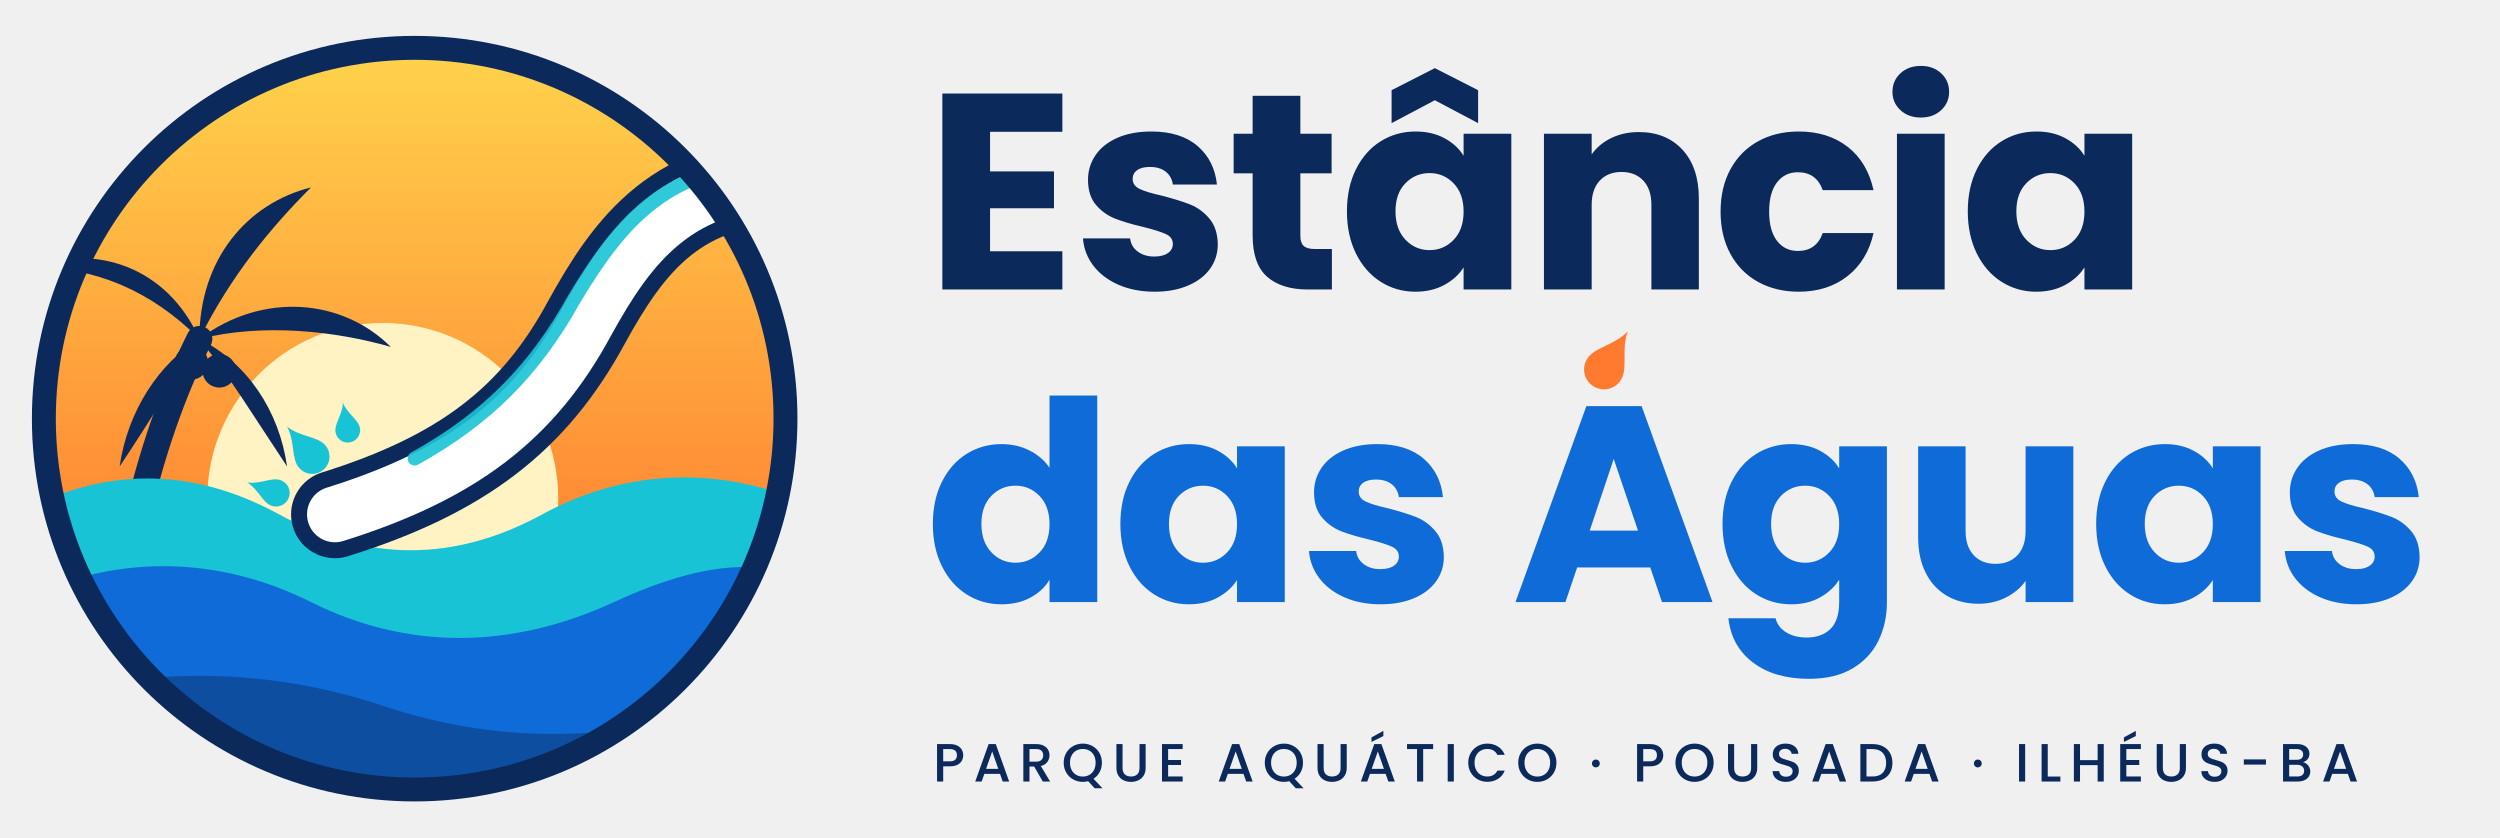
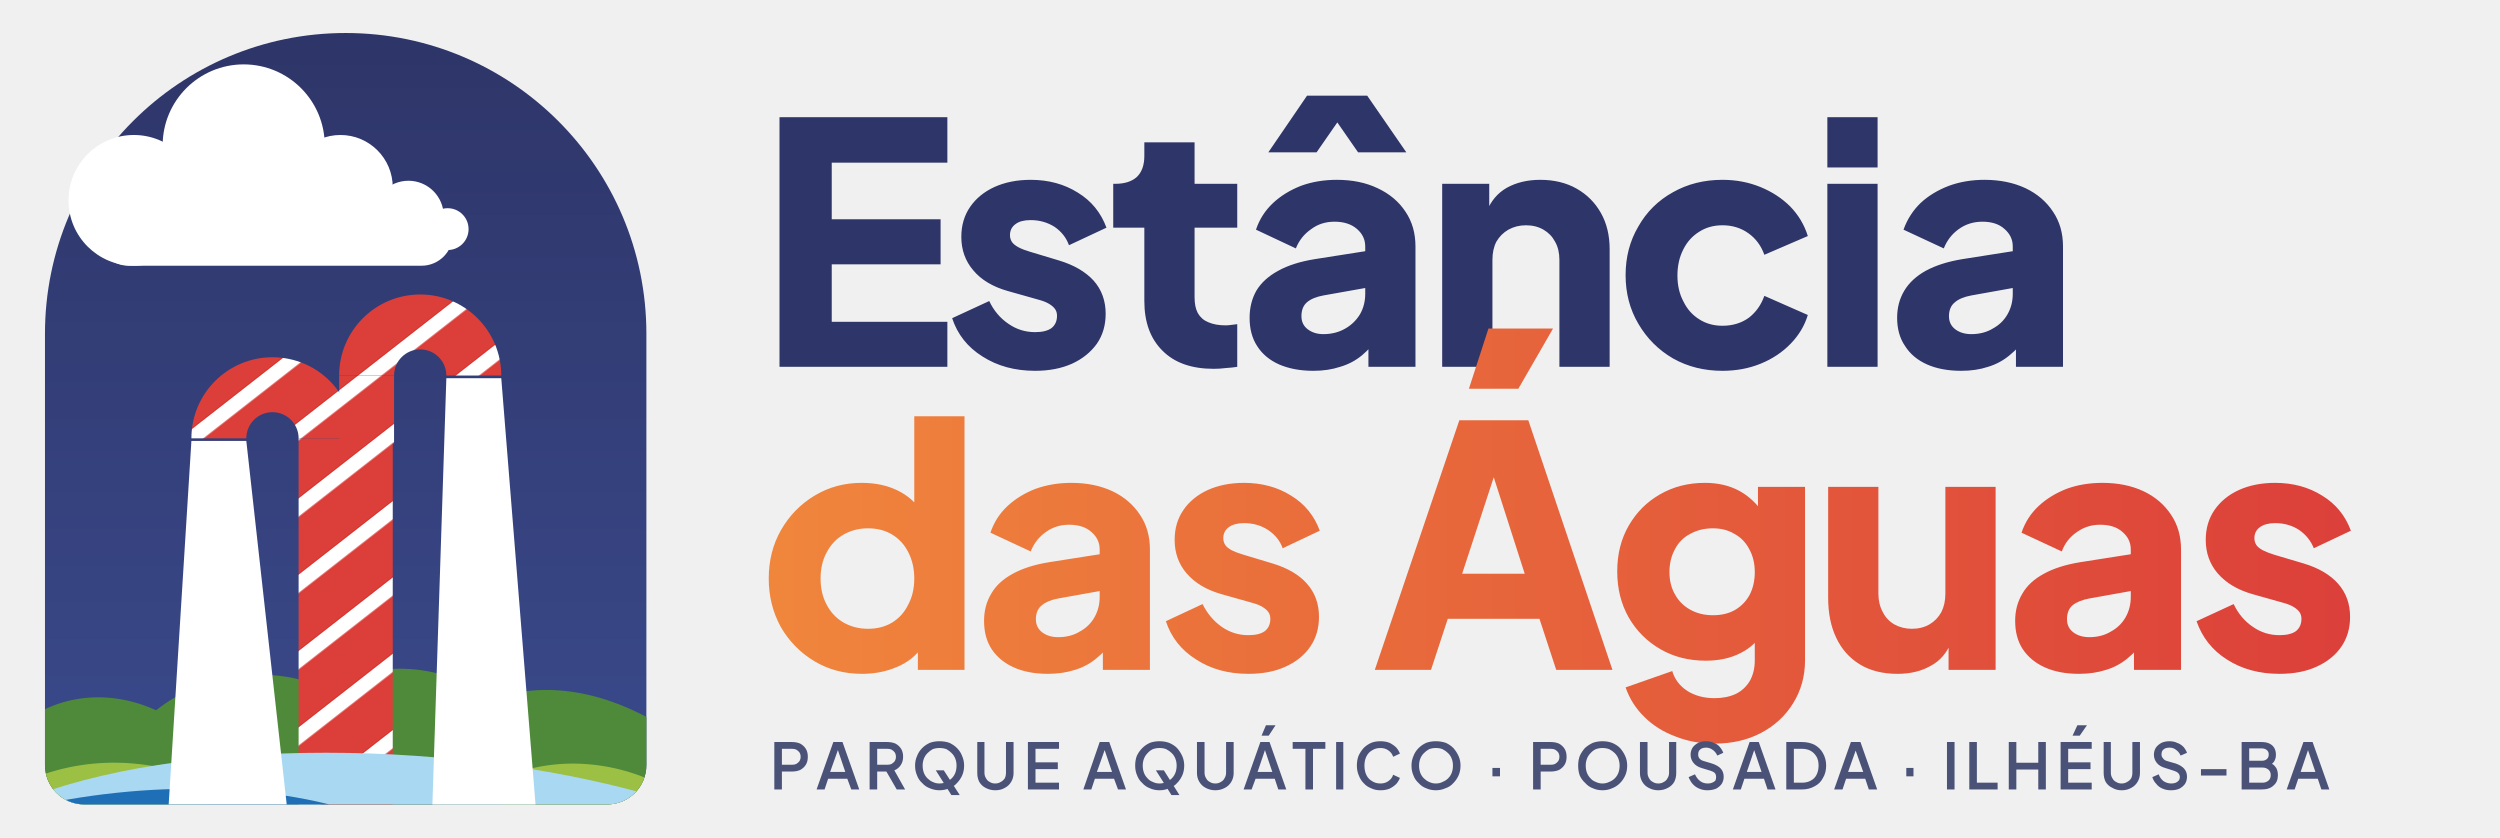
<svg xmlns="http://www.w3.org/2000/svg" viewBox="0 0 627 210" width="627" height="210">
+   <g transform="translate(8 5) scale(0.3279)">
+     <defs>
+       <clipPath id="parco">
+         <path d="M10 240A230 230 0 0 1 470 240V570A30 30 0 0 1 440 600H40A30 30 0 0 1 10 570Z" />
+       </clipPath>
+       <pattern id="plistra" width="46" height="46" patternUnits="userSpaceOnUse" patternTransform="rotate(-38)">
+         <rect width="46" height="46" fill="#DC3F3A" />
+         <rect width="46" height="11" fill="#fff" />
+       </pattern>
+       <linearGradient id="pceu" x1="0" y1="0" x2="0" y2="1">
+         <stop offset="0" stop-color="#2E3568" />
+         <stop offset="1" stop-color="#3A4A8C" />
+       </linearGradient>
+     </defs>
+     <path d="M10 240A230 230 0 0 1 470 240V570A30 30 0 0 1 440 600H40A30 30 0 0 1 10 570Z" fill="url(#pceu)" />
+     <g clip-path="url(#parco)">
+       <path d="M-10 610V540C20 515 60 512 95 528C130 500 185 492 225 512C262 488 318 492 350 520C392 505 440 512 490 545V610Z" fill="#4E8A3A" />
+       <path d="M204 320h72v290h-72z" fill="url(#plistra)" />
+       <path d="M122 320a62 62 0 0 1 124 0h-42a20 20 0 0 0-40 0z" fill="url(#plistra)" />
+       <path d="M235 272a62 62 0 0 1 124 0h-42a20 20 0 0 0-40 0z" fill="url(#plistra)" />
+       <path d="M235 272h42v52h-42z" fill="url(#plistra)" />
+       <path d="M-10 610V585C40 560 95 566 130 582V610ZM360 610V580C400 562 450 566 490 590V610Z" fill="#9CC044" />
+       <path d="M-10 610V598C110 548 330 548 490 598V610Z" fill="#A9D8F2" />
+       <path d="M-10 610V604C90 580 190 584 260 610Z" fill="#1E6FB5" />
+       <path d="M122 322h42L196 610H104Z" fill="#fff" />
+       <path d="M317 274h42L386 610H306Z" fill="#fff" />
+     </g>
+     <g fill="#fff">
+       <circle cx="78" cy="138" r="50" />
+       <circle cx="162" cy="96" r="62" />
+       <circle cx="236" cy="128" r="40" />
+       <circle cx="288" cy="150" r="27" />
+       <circle cx="318" cy="160" r="16" />
+       <rect x="50" y="140" width="272" height="48" rx="24" />
+     </g>
+   </g>
  <defs>
-     <clipPath id="Ac">
-       <circle cx="100" cy="100" r="92" />
-     </clipPath>
-     <linearGradient id="Asky" x1="0" y1="0" x2="0" y2="1">
-       <stop offset="0" stop-color="#FFD84D" />
-       <stop offset=".75" stop-color="#FF7A2F" />
+     <linearGradient id="ptx" x1="0" y1="0" x2="1" y2="0">
+       <stop offset="0" stop-color="#F0863C" />
+       <stop offset="1" stop-color="#DC3F3A" />
    </linearGradient>
  </defs>
-   <g transform="translate(4 5)">
-     <g clip-path="url(#Ac)">
-       <rect width="200" height="200" fill="url(#Asky)" />
-       <circle cx="92" cy="120" r="44" fill="#FFF3C4" />
-       <path d="M22 176 C26 140 32 108 46 80" fill="none" stroke="#0B2A5B" stroke-width="6.5" stroke-linecap="round" />
-       <g fill="#0B2A5B">
-         <path d="M46 80 C38 62 20 56 4 62 C20 62 34 68 46 80Z" />
-         <path d="M46 80 C46 60 58 46 74 42 C64 52 54 64 46 80Z" />
-         <path d="M46 80 C62 68 82 70 94 82 C80 78 62 76 46 80Z" />
-         <path d="M46 80 C36 86 28 98 26 112 C34 100 40 90 46 80Z" />
-         <path d="M46 80 C58 86 66 98 68 112 C60 100 54 90 46 80Z" />
-         <circle cx="44" cy="86" r="4.2" />
-         <circle cx="51" cy="88" r="4.2" />
-       </g>
-       <path d="M0 124 C22 112 44 112 66 124 S110 136 132 124 S178 112 200 122 V200 H0Z" fill="#19C3D6" />
-       <path d="M0 146 C24 134 50 134 74 146 S124 158 150 146 S190 136 200 142 V200 H0Z" fill="#0E6BD8" />
-       <path d="M0 172 C30 162 62 162 92 172 S152 182 200 168 V200 H0Z" fill="#0B2A5B" opacity=".45" />
-       <path d="M196 40 C166 40 154 56 143 76 C130 100 112 114 80 124" fill="none" stroke="#0B2A5B" stroke-width="22" stroke-linecap="round" />
-       <path d="M196 40 C166 40 154 56 143 76 C130 100 112 114 80 124" fill="none" stroke="#FFFFFF" stroke-width="14" stroke-linecap="round" />
-       <path d="M192 36 C164 36 152 50 140 70 C130 88 118 100 100 110" fill="none" stroke="#19C3D6" stroke-width="3.5" stroke-linecap="round" opacity=".9" />
-     </g>
-     <path d="M0 0 C0.87 4.20 4.34 6.72 4.34 9.80 A4.34 4.34 0 0 1 -4.34 9.80 C-4.34 6.72 -0.87 4.20 0 0 Z" fill="#19C3D6" transform="translate(68.00 102.00) rotate(-40)" />
-     <path d="M0 0 C0.68 3.30 3.41 5.28 3.41 7.70 A3.41 3.41 0 0 1 -3.41 7.70 C-3.41 5.28 -0.68 3.30 0 0 Z" fill="#19C3D6" transform="translate(58.00 116.00) rotate(-70)" />
-     <path d="M0 0 C0.62 3.00 3.10 4.80 3.10 7.00 A3.10 3.10 0 0 1 -3.10 7.00 C-3.10 4.80 -0.62 3.00 0 0 Z" fill="#19C3D6" transform="translate(82.00 96.00) rotate(-10)" />
-     <circle cx="100" cy="100" r="93" fill="none" stroke="#0B2A5B" stroke-width="6" />
-   </g>
-   <path d="M248.31 33.05V42.99H264.34V52.23H248.31V63.01H266.44V72.6H236.34V23.46H266.44V33.05ZM271.61 59.79H283.44Q283.65 61.82 285.33 63.08Q287.01 64.34 289.46 64.34Q291.7 64.34 292.925 63.465Q294.15 62.59 294.15 61.19Q294.15 59.51 292.4 58.705Q290.65 57.9 286.73 56.92Q282.53 55.94 279.73 54.855Q276.93 53.77 274.9 51.425Q272.87 49.08 272.87 45.09Q272.87 41.73 274.725 38.965Q276.58 36.2 280.185 34.59Q283.79 32.98 288.76 32.98Q296.11 32.98 300.345 36.62Q304.58 40.26 305.21 46.28H294.15Q293.87 44.25 292.365 43.06Q290.86 41.87 288.41 41.87Q286.31 41.87 285.19 42.675Q284.07 43.48 284.07 44.88Q284.07 46.56 285.855 47.4Q287.64 48.24 291.42 49.08Q295.76 50.2 298.49 51.285Q301.22 52.37 303.285 54.785Q305.35 57.2 305.42 61.26Q305.42 64.69 303.495 67.385Q301.57 70.08 297.965 71.62Q294.36 73.16 289.6 73.16Q284.49 73.16 280.5 71.41Q276.51 69.66 274.2 66.615Q271.89 63.57 271.61 59.79ZM334.04 62.45V72.6H327.95Q321.44 72.6 317.8 69.415Q314.16 66.23 314.16 59.02V43.48H309.4V33.54H314.16V24.02H326.13V33.54H333.97V43.48H326.13V59.16Q326.13 60.91 326.97 61.68Q327.81 62.45 329.77 62.45ZM355.03 32.98Q359.16 32.98 362.275 34.66Q365.39 36.34 367.07 39.07V33.54H379.04V72.6H367.07V67.07Q365.32 69.8 362.205 71.48Q359.09 73.16 354.96 73.16Q350.2 73.16 346.28 70.675Q342.36 68.19 340.085 63.605Q337.81 59.02 337.81 53Q337.81 46.98 340.085 42.43Q342.36 37.88 346.28 35.43Q350.2 32.98 355.03 32.98ZM358.53 43.41Q354.96 43.41 352.475 45.965Q349.99 48.52 349.99 53Q349.99 57.48 352.475 60.105Q354.96 62.73 358.53 62.73Q362.1 62.73 364.585 60.14Q367.07 57.55 367.07 53.07Q367.07 48.59 364.585 46Q362.1 43.41 358.53 43.41ZM359.86 25.14 349.01 30.88V22.62L359.86 17.09L370.71 22.62V30.88ZM426.07 49.78V72.6H414.17V51.39Q414.17 47.47 412.14 45.3Q410.11 43.13 406.68 43.13Q403.25 43.13 401.22 45.3Q399.19 47.47 399.19 51.39V72.6H387.22V33.54H399.19V38.72Q401.01 36.13 404.09 34.625Q407.17 33.12 411.02 33.12Q417.88 33.12 421.975 37.565Q426.07 42.01 426.07 49.78ZM451.12 32.98Q458.47 32.98 463.405 36.83Q468.34 40.68 469.88 47.68H457.14Q455.53 43.2 450.91 43.2Q447.62 43.2 445.66 45.755Q443.7 48.31 443.7 53.07Q443.7 57.83 445.66 60.385Q447.62 62.94 450.91 62.94Q455.53 62.94 457.14 58.46H469.88Q468.34 65.32 463.37 69.24Q458.4 73.16 451.12 73.16Q445.38 73.16 440.935 70.71Q436.49 68.26 434.005 63.71Q431.52 59.16 431.52 53.07Q431.52 46.98 434.005 42.43Q436.49 37.88 440.935 35.43Q445.38 32.98 451.12 32.98ZM474.63 23.04Q474.63 20.24 476.625 18.385Q478.62 16.53 481.77 16.53Q484.85 16.53 486.845 18.385Q488.84 20.24 488.84 23.04Q488.84 25.77 486.845 27.625Q484.85 29.48 481.77 29.48Q478.62 29.48 476.625 27.625Q474.63 25.77 474.63 23.04ZM487.72 33.54V72.6H475.75V33.54ZM510.74 32.98Q514.87 32.98 517.985 34.66Q521.1 36.34 522.78 39.07V33.54H534.75V72.6H522.78V67.07Q521.03 69.8 517.915 71.48Q514.8 73.16 510.67 73.16Q505.91 73.16 501.99 70.675Q498.07 68.19 495.795 63.605Q493.52 59.02 493.52 53Q493.52 46.98 495.795 42.43Q498.07 37.88 501.99 35.43Q505.91 32.98 510.74 32.98ZM514.24 43.41Q510.67 43.41 508.185 45.965Q505.7 48.52 505.7 53Q505.7 57.48 508.185 60.105Q510.67 62.73 514.24 62.73Q517.81 62.73 520.295 60.14Q522.78 57.55 522.78 53.07Q522.78 48.59 520.295 46Q517.81 43.41 514.24 43.41Z" fill="#0B2A5B" />
-   <path d="M251.18 111.38Q255.03 111.38 258.215 112.99Q261.4 114.6 263.22 117.33V99.2H275.19V151.0H263.22V145.4Q261.54 148.2 258.425 149.88Q255.31 151.56 251.18 151.56Q246.35 151.56 242.43 149.075Q238.51 146.59 236.235 142.005Q233.96 137.42 233.96 131.4Q233.96 125.38 236.235 120.83Q238.51 116.28 242.43 113.83Q246.35 111.38 251.18 111.38ZM254.68 121.81Q251.11 121.81 248.625 124.365Q246.14 126.92 246.14 131.4Q246.14 135.88 248.625 138.505Q251.11 141.13 254.68 141.13Q258.25 141.13 260.735 138.54Q263.22 135.95 263.22 131.47Q263.22 126.99 260.735 124.4Q258.25 121.81 254.68 121.81ZM298.21 111.38Q302.34 111.38 305.455 113.06Q308.57 114.74 310.25 117.47V111.94H322.22V151.0H310.25V145.47Q308.5 148.2 305.385 149.88Q302.27 151.56 298.14 151.56Q293.38 151.56 289.46 149.075Q285.54 146.59 283.265 142.005Q280.99 137.42 280.99 131.4Q280.99 125.38 283.265 120.83Q285.54 116.28 289.46 113.83Q293.38 111.38 298.21 111.38ZM301.71 121.81Q298.14 121.81 295.655 124.365Q293.17 126.92 293.17 131.4Q293.17 135.88 295.655 138.505Q298.14 141.13 301.71 141.13Q305.28 141.13 307.765 138.54Q310.25 135.95 310.25 131.47Q310.25 126.99 307.765 124.4Q305.28 121.81 301.71 121.81ZM328.3 138.19H340.13Q340.34 140.22 342.02 141.48Q343.7 142.74 346.15 142.74Q348.39 142.74 349.615 141.865Q350.84 140.99 350.84 139.59Q350.84 137.91 349.09 137.105Q347.34 136.3 343.42 135.32Q339.22 134.34 336.42 133.255Q333.62 132.17 331.59 129.825Q329.56 127.48 329.56 123.49Q329.56 120.13 331.415 117.365Q333.27 114.6 336.875 112.99Q340.48 111.38 345.45 111.38Q352.8 111.38 357.035 115.02Q361.27 118.66 361.9 124.68H350.84Q350.56 122.65 349.055 121.46Q347.55 120.27 345.1 120.27Q343 120.27 341.88 121.075Q340.76 121.88 340.76 123.28Q340.76 124.96 342.545 125.8Q344.33 126.64 348.11 127.48Q352.45 128.6 355.18 129.685Q357.91 130.77 359.975 133.185Q362.04 135.6 362.11 139.66Q362.11 143.09 360.185 145.785Q358.26 148.48 354.655 150.02Q351.05 151.56 346.29 151.56Q341.18 151.56 337.19 149.81Q333.2 148.06 330.89 145.015Q328.58 141.97 328.3 138.19ZM413.89 142.32H395.55L392.61 151.0H380.08L397.86 101.86H411.72L429.5 151.0H416.83ZM410.81 133.08 404.72 115.09 398.7 133.08ZM461.27 117.47V111.94H473.24V150.93Q473.24 156.32 471.105 160.695Q468.97 165.07 464.595 167.66Q460.22 170.25 453.71 170.25Q445.03 170.25 439.64 166.155Q434.25 162.06 433.48 155.06H445.31Q445.87 157.3 447.97 158.595Q450.07 159.89 453.15 159.89Q456.86 159.89 459.065 157.755Q461.27 155.62 461.27 150.93V145.4Q459.52 148.13 456.44 149.845Q453.36 151.56 449.23 151.56Q444.4 151.56 440.48 149.075Q436.56 146.59 434.285 142.005Q432.01 137.42 432.01 131.4Q432.01 125.38 434.285 120.83Q436.56 116.28 440.48 113.83Q444.4 111.38 449.23 111.38Q453.36 111.38 456.475 113.06Q459.59 114.74 461.27 117.47ZM452.73 121.81Q449.16 121.81 446.675 124.365Q444.19 126.92 444.19 131.4Q444.19 135.88 446.675 138.505Q449.16 141.13 452.73 141.13Q456.3 141.13 458.785 138.54Q461.27 135.95 461.27 131.47Q461.27 126.99 458.785 124.4Q456.3 121.81 452.73 121.81ZM519.99 111.94V151.0H508.02V145.68Q506.2 148.27 503.085 149.845Q499.97 151.42 496.19 151.42Q491.71 151.42 488.28 149.425Q484.85 147.43 482.96 143.65Q481.07 139.87 481.07 134.76V111.94H492.97V133.15Q492.97 137.07 495 139.24Q497.03 141.41 500.46 141.41Q503.96 141.41 505.99 139.24Q508.02 137.07 508.02 133.15V111.94ZM542.94 111.38Q547.07 111.38 550.185 113.06Q553.3 114.74 554.98 117.47V111.94H566.95V151.0H554.98V145.47Q553.23 148.2 550.115 149.88Q547.0 151.56 542.87 151.56Q538.11 151.56 534.19 149.075Q530.27 146.59 527.995 142.005Q525.72 137.42 525.72 131.4Q525.72 125.38 527.995 120.83Q530.27 116.28 534.19 113.83Q538.11 111.38 542.94 111.38ZM546.44 121.81Q542.87 121.81 540.385 124.365Q537.9 126.92 537.9 131.4Q537.9 135.88 540.385 138.505Q542.87 141.13 546.44 141.13Q550.01 141.13 552.495 138.54Q554.98 135.95 554.98 131.47Q554.98 126.99 552.495 124.4Q550.01 121.81 546.44 121.81ZM573.03 138.19H584.86Q585.07 140.22 586.75 141.48Q588.43 142.74 590.88 142.74Q593.12 142.74 594.345 141.865Q595.57 140.99 595.57 139.59Q595.57 137.91 593.82 137.105Q592.07 136.3 588.15 135.32Q583.95 134.34 581.15 133.255Q578.35 132.17 576.32 129.825Q574.29 127.48 574.29 123.49Q574.29 120.13 576.145 117.365Q578.0 114.6 581.605 112.99Q585.21 111.38 590.18 111.38Q597.53 111.38 601.765 115.02Q606.0 118.66 606.63 124.68H595.57Q595.29 122.65 593.785 121.46Q592.28 120.27 589.83 120.27Q587.73 120.27 586.61 121.075Q585.49 121.88 585.49 123.28Q585.49 124.96 587.275 125.8Q589.06 126.64 592.84 127.48Q597.18 128.6 599.91 129.685Q602.64 130.77 604.705 133.185Q606.77 135.6 606.84 139.66Q606.84 143.09 604.915 145.785Q602.99 148.48 599.385 150.02Q595.78 151.56 591.02 151.56Q585.91 151.56 581.92 149.81Q577.93 148.06 575.62 145.015Q573.31 141.97 573.03 138.19Z" fill="#0E6BD8" />
-   <path d="M0 0 C1.00 4.83 4.99 7.73 4.99 11.27 A4.99 4.99 0 0 1 -4.99 11.27 C-4.99 7.73 -1.00 4.83 0 0 Z" fill="#FF7A2F" transform="translate(408.25 83.10) rotate(32)" />
-   <path d="M238.252 192.193H236.552V196.0H235.012V186.618H238.252Q239.333 186.618 240.082 186.989Q240.831 187.36 241.202 187.995Q241.573 188.629 241.573 189.412Q241.573 190.127 241.236 190.762Q240.899 191.397 240.156 191.795Q239.413 192.193 238.252 192.193ZM239.994 189.412Q239.994 187.873 238.252 187.873H236.552V190.938H238.252Q239.13 190.938 239.562 190.539Q239.994 190.141 239.994 189.412ZM250.802 194.083H246.873L246.198 196.0H244.591L247.953 186.604H249.735L253.096 196.0H251.476ZM250.369 192.827 248.844 188.467 247.305 192.827ZM261.528 196.0 259.368 192.247H258.193V196.0H256.654V186.618H259.894Q260.974 186.618 261.724 186.995Q262.473 187.374 262.844 188.008Q263.216 188.643 263.216 189.425Q263.216 190.344 262.682 191.093Q262.149 191.842 261.042 192.112L263.364 196.0ZM258.193 191.018H259.894Q260.758 191.018 261.197 190.587Q261.636 190.155 261.636 189.425Q261.636 188.697 261.204 188.285Q260.772 187.873 259.894 187.873H258.193ZM274.55 197.701 272.902 195.919Q272.295 196.095 271.566 196.095Q270.257 196.095 269.156 195.48Q268.056 194.866 267.415 193.766Q266.774 192.666 266.774 191.288Q266.774 189.911 267.415 188.818Q268.056 187.725 269.156 187.11Q270.257 186.496 271.566 186.496Q272.889 186.496 273.989 187.11Q275.089 187.725 275.724 188.818Q276.358 189.911 276.358 191.288Q276.358 192.584 275.798 193.631Q275.238 194.677 274.252 195.311L276.507 197.701ZM271.566 194.758Q272.498 194.758 273.226 194.333Q273.956 193.907 274.367 193.118Q274.779 192.328 274.779 191.288Q274.779 190.249 274.367 189.466Q273.956 188.683 273.226 188.264Q272.498 187.846 271.566 187.846Q270.635 187.846 269.905 188.264Q269.176 188.683 268.765 189.466Q268.353 190.249 268.353 191.288Q268.353 192.328 268.765 193.118Q269.176 193.907 269.905 194.333Q270.635 194.758 271.566 194.758ZM281.536 186.618V192.598Q281.536 193.665 282.097 194.204Q282.657 194.744 283.656 194.744Q284.668 194.744 285.229 194.204Q285.789 193.665 285.789 192.598V186.618H287.328V192.571Q287.328 193.719 286.828 194.515Q286.329 195.311 285.492 195.703Q284.655 196.095 283.642 196.095Q282.63 196.095 281.8 195.703Q280.969 195.311 280.483 194.515Q279.998 193.719 279.998 192.571V186.618ZM292.965 187.859V190.613H296.205V191.869H292.965V194.744H296.61V196.0H291.426V186.604H296.61V187.859ZM311.866 194.083H307.938L307.263 196.0H305.656L309.018 186.604H310.8L314.161 196.0H312.541ZM311.435 192.827 309.909 188.467 308.37 192.827ZM324.983 197.701 323.335 195.919Q322.728 196.095 321.999 196.095Q320.69 196.095 319.589 195.48Q318.489 194.866 317.848 193.766Q317.207 192.666 317.207 191.288Q317.207 189.911 317.848 188.818Q318.489 187.725 319.589 187.11Q320.69 186.496 321.999 186.496Q323.322 186.496 324.422 187.11Q325.522 187.725 326.157 188.818Q326.791 189.911 326.791 191.288Q326.791 192.584 326.231 193.631Q325.671 194.677 324.685 195.311L326.94 197.701ZM321.999 194.758Q322.93 194.758 323.659 194.333Q324.389 193.907 324.8 193.118Q325.212 192.328 325.212 191.288Q325.212 190.249 324.8 189.466Q324.389 188.683 323.659 188.264Q322.93 187.846 321.999 187.846Q321.067 187.846 320.338 188.264Q319.609 188.683 319.198 189.466Q318.786 190.249 318.786 191.288Q318.786 192.328 319.198 193.118Q319.609 193.907 320.338 194.333Q321.067 194.758 321.999 194.758ZM331.969 186.618V192.598Q331.969 193.665 332.53 194.204Q333.09 194.744 334.089 194.744Q335.101 194.744 335.662 194.204Q336.222 193.665 336.222 192.598V186.618H337.761V192.571Q337.761 193.719 337.261 194.515Q336.762 195.311 335.925 195.703Q335.088 196.095 334.075 196.095Q333.063 196.095 332.233 195.703Q331.402 195.311 330.916 194.515Q330.43 193.719 330.43 192.571V186.618ZM347.515 194.083H343.587L342.912 196.0H341.305L344.667 186.604H346.449L349.81 196.0H348.19ZM347.084 192.827 345.558 188.467 344.019 192.827ZM346.948 184.606 343.965 186.077V184.944L346.948 183.296ZM359.43 186.618V187.873H356.933V196.0H355.394V187.873H352.882V186.618ZM364.621 186.618V196.0H363.082V186.618ZM373.026 186.496Q374.524 186.496 375.692 187.232Q376.86 187.968 377.386 189.317H375.537Q375.172 188.575 374.524 188.21Q373.876 187.846 373.026 187.846Q372.094 187.846 371.365 188.264Q370.636 188.683 370.225 189.466Q369.813 190.249 369.813 191.288Q369.813 192.328 370.225 193.111Q370.636 193.894 371.365 194.319Q372.094 194.744 373.026 194.744Q373.876 194.744 374.524 194.38Q375.172 194.016 375.537 193.273H377.386Q376.86 194.623 375.692 195.352Q374.524 196.081 373.026 196.081Q371.703 196.081 370.609 195.467Q369.516 194.852 368.875 193.759Q368.233 192.666 368.233 191.288Q368.233 189.911 368.875 188.818Q369.516 187.725 370.616 187.11Q371.716 186.496 373.026 186.496ZM380.769 191.288Q380.769 189.911 381.41 188.818Q382.051 187.725 383.152 187.11Q384.252 186.496 385.561 186.496Q386.885 186.496 387.985 187.11Q389.085 187.725 389.719 188.818Q390.354 189.911 390.354 191.288Q390.354 192.666 389.719 193.766Q389.085 194.866 387.985 195.48Q386.885 196.095 385.561 196.095Q384.252 196.095 383.152 195.48Q382.051 194.866 381.41 193.766Q380.769 192.666 380.769 191.288ZM388.774 191.288Q388.774 190.249 388.363 189.466Q387.951 188.683 387.222 188.264Q386.493 187.846 385.561 187.846Q384.63 187.846 383.901 188.264Q383.172 188.683 382.76 189.466Q382.349 190.249 382.349 191.288Q382.349 192.328 382.76 193.118Q383.172 193.907 383.901 194.333Q384.63 194.758 385.561 194.758Q386.493 194.758 387.222 194.333Q387.951 193.907 388.363 193.118Q388.774 192.328 388.774 191.288ZM399.266 191.478Q399.266 191.059 399.549 190.776Q399.832 190.492 400.251 190.492Q400.656 190.492 400.94 190.776Q401.223 191.059 401.223 191.478Q401.223 191.896 400.94 192.18Q400.656 192.463 400.251 192.463Q399.832 192.463 399.549 192.18Q399.266 191.896 399.266 191.478ZM413.82 192.193H412.119V196.0H410.58V186.618H413.82Q414.9 186.618 415.649 186.989Q416.399 187.36 416.77 187.995Q417.141 188.629 417.141 189.412Q417.141 190.127 416.804 190.762Q416.466 191.397 415.724 191.795Q414.981 192.193 413.82 192.193ZM415.562 189.412Q415.562 187.873 413.82 187.873H412.119V190.938H413.82Q414.698 190.938 415.13 190.539Q415.562 190.141 415.562 189.412ZM420.2 191.288Q420.2 189.911 420.841 188.818Q421.482 187.725 422.582 187.11Q423.683 186.496 424.992 186.496Q426.315 186.496 427.415 187.11Q428.516 187.725 429.15 188.818Q429.785 189.911 429.785 191.288Q429.785 192.666 429.15 193.766Q428.516 194.866 427.415 195.48Q426.315 196.095 424.992 196.095Q423.683 196.095 422.582 195.48Q421.482 194.866 420.841 193.766Q420.2 192.666 420.2 191.288ZM428.205 191.288Q428.205 190.249 427.793 189.466Q427.382 188.683 426.653 188.264Q425.924 187.846 424.992 187.846Q424.061 187.846 423.332 188.264Q422.603 188.683 422.191 189.466Q421.779 190.249 421.779 191.288Q421.779 192.328 422.191 193.118Q422.603 193.907 423.332 194.333Q424.061 194.758 424.992 194.758Q425.924 194.758 426.653 194.333Q427.382 193.907 427.793 193.118Q428.205 192.328 428.205 191.288ZM434.922 186.618V192.598Q434.922 193.665 435.482 194.204Q436.043 194.744 437.042 194.744Q438.054 194.744 438.614 194.204Q439.175 193.665 439.175 192.598V186.618H440.714V192.571Q440.714 193.719 440.214 194.515Q439.715 195.311 438.878 195.703Q438.041 196.095 437.028 196.095Q436.016 196.095 435.185 195.703Q434.355 195.311 433.869 194.515Q433.383 193.719 433.383 192.571V186.618ZM444.582 193.408H446.229Q446.283 194.016 446.708 194.407Q447.134 194.798 447.903 194.798Q448.7 194.798 449.145 194.414Q449.591 194.029 449.591 193.422Q449.591 192.949 449.314 192.652Q449.037 192.355 448.625 192.193Q448.214 192.031 447.485 191.842Q446.567 191.599 445.993 191.349Q445.419 191.1 445.014 190.573Q444.609 190.047 444.609 189.169Q444.609 188.359 445.014 187.752Q445.419 187.144 446.148 186.82Q446.877 186.496 447.836 186.496Q449.199 186.496 450.07 187.178Q450.941 187.859 451.035 189.048H449.334Q449.294 188.535 448.848 188.17Q448.403 187.805 447.674 187.805Q447.012 187.805 446.594 188.143Q446.175 188.481 446.175 189.115Q446.175 189.547 446.438 189.824Q446.702 190.101 447.107 190.262Q447.512 190.424 448.214 190.613Q449.145 190.87 449.732 191.127Q450.32 191.383 450.731 191.916Q451.143 192.45 451.143 193.34Q451.143 194.056 450.758 194.69Q450.374 195.325 449.638 195.71Q448.902 196.095 447.903 196.095Q446.958 196.095 446.202 195.764Q445.446 195.433 445.014 194.825Q444.582 194.218 444.582 193.408ZM460.722 194.083H456.794L456.119 196.0H454.512L457.874 186.604H459.656L463.017 196.0H461.397ZM460.29 192.827 458.765 188.467 457.226 192.827ZM474.621 191.343Q474.621 192.774 474.007 193.827Q473.393 194.88 472.265 195.44Q471.138 196.0 469.64 196.0H466.575V186.618H469.64Q471.138 186.618 472.265 187.191Q473.393 187.765 474.007 188.838Q474.621 189.911 474.621 191.343ZM473.042 191.343Q473.042 189.709 472.164 188.791Q471.287 187.873 469.64 187.873H468.114V194.744H469.64Q471.287 194.744 472.164 193.853Q473.042 192.963 473.042 191.343ZM483.903 194.083H479.975L479.3 196.0H477.693L481.055 186.604H482.837L486.198 196.0H484.578ZM483.471 192.827 481.946 188.467 480.407 192.827ZM495.056 191.478Q495.056 191.059 495.339 190.776Q495.623 190.492 496.041 190.492Q496.446 190.492 496.73 190.776Q497.013 191.059 497.013 191.478Q497.013 191.896 496.73 192.18Q496.446 192.463 496.041 192.463Q495.623 192.463 495.339 192.18Q495.056 191.896 495.056 191.478ZM507.909 186.618V196.0H506.37V186.618ZM513.573 194.758H516.746V196.0H512.034V186.618H513.573ZM527.621 186.618V196.0H526.082V191.896H521.667V196.0H520.128V186.618H521.667V190.641H526.082V186.618ZM533.285 187.859V190.613H536.525V191.869H533.285V194.744H536.93V196.0H531.746V186.604H536.93V187.859ZM535.661 184.606 532.677 186.077V184.944L535.661 183.296ZM542.445 186.618V192.598Q542.445 193.665 543.005 194.204Q543.566 194.744 544.565 194.744Q545.577 194.744 546.137 194.204Q546.697 193.665 546.697 192.598V186.618H548.237V192.571Q548.237 193.719 547.737 194.515Q547.238 195.311 546.401 195.703Q545.564 196.095 544.551 196.095Q543.538 196.095 542.708 195.703Q541.878 195.311 541.392 194.515Q540.906 193.719 540.906 192.571V186.618ZM552.105 193.408H553.752Q553.806 194.016 554.231 194.407Q554.657 194.798 555.426 194.798Q556.222 194.798 556.668 194.414Q557.114 194.029 557.114 193.422Q557.114 192.949 556.837 192.652Q556.56 192.355 556.148 192.193Q555.736 192.031 555.008 191.842Q554.09 191.599 553.516 191.349Q552.942 191.1 552.537 190.573Q552.132 190.047 552.132 189.169Q552.132 188.359 552.537 187.752Q552.942 187.144 553.671 186.82Q554.4 186.496 555.359 186.496Q556.722 186.496 557.593 187.178Q558.463 187.859 558.558 189.048H556.857Q556.817 188.535 556.371 188.17Q555.926 187.805 555.197 187.805Q554.535 187.805 554.116 188.143Q553.698 188.481 553.698 189.115Q553.698 189.547 553.961 189.824Q554.225 190.101 554.63 190.262Q555.034 190.424 555.736 190.613Q556.668 190.87 557.255 191.127Q557.842 191.383 558.254 191.916Q558.666 192.45 558.666 193.34Q558.666 194.056 558.281 194.69Q557.896 195.325 557.161 195.71Q556.425 196.095 555.426 196.095Q554.481 196.095 553.725 195.764Q552.969 195.433 552.537 194.825Q552.105 194.218 552.105 193.408ZM568.299 190.465V191.761H562.75V190.465ZM579.417 193.476Q579.417 194.191 579.046 194.765Q578.674 195.339 577.972 195.669Q577.27 196.0 576.339 196.0H572.586V186.618H576.163Q577.122 186.618 577.811 186.942Q578.499 187.266 578.85 187.812Q579.201 188.359 579.201 189.034Q579.201 189.844 578.769 190.384Q578.337 190.924 577.608 191.18Q578.364 191.315 578.89 191.977Q579.417 192.638 579.417 193.476ZM574.125 190.56H576.029Q576.784 190.56 577.21 190.215Q577.635 189.871 577.635 189.223Q577.635 188.589 577.21 188.231Q576.784 187.873 576.029 187.873H574.125ZM577.878 193.314Q577.878 192.625 577.405 192.22Q576.933 191.815 576.15 191.815H574.125V194.744H576.204Q576.987 194.744 577.432 194.366Q577.878 193.988 577.878 193.314ZM588.847 194.083H584.919L584.244 196.0H582.637L585.999 186.604H587.781L591.143 196.0H589.523ZM588.415 192.827 586.89 188.467 585.351 192.827Z" fill="#0B2A5B" />
+   <path d="M195.5 92V29.4H237.6V40.8H208.6V55H235.9V66.3H208.6V80.7H237.6V92ZM259.6 93Q252 93 246.4 89.4Q240.8 85.9 238.8 79.8L248.1 75.5Q249.8 79.1 252.9 81.2Q255.9 83.3 259.6 83.3Q262.3 83.3 263.7 82.3Q265.1 81.2 265.1 79.2Q265.1 78.2 264.6 77.5Q264.1 76.8 263.1 76.2Q262.1 75.6 260.6 75.2L252.8 73Q247.1 71.4 244.1 67.8Q241.1 64.3 241.1 59.4Q241.1 55.1 243.3 51.9Q245.5 48.7 249.4 46.9Q253.4 45.1 258.5 45.1Q265.2 45.1 270.3 48.3Q275.4 51.4 277.5 57.1L268.1 61.5Q267.1 58.7 264.5 56.9Q261.8 55.2 258.5 55.2Q256 55.2 254.7 56.2Q253.3 57.2 253.3 59Q253.3 59.9 253.8 60.7Q254.3 61.4 255.4 62Q256.5 62.6 258.2 63.1L265.5 65.3Q271.2 67 274.3 70.4Q277.3 73.8 277.3 78.7Q277.3 83 275.1 86.2Q272.8 89.4 268.9 91.2Q264.9 93 259.6 93ZM304.4 92.5Q296.1 92.5 291.6 88Q287 83.5 287 75.5V57.1H279.2V46.1H279.7Q283.2 46.1 285.1 44.4Q287 42.6 287 39.1V35.7H299.6V46.1H310.3V57.1H299.6V74.6Q299.6 77 300.4 78.5Q301.3 80.1 303 80.8Q304.8 81.6 307.4 81.6Q308 81.6 308.7 81.5Q309.5 81.4 310.3 81.3V92Q309.1 92.2 307.5 92.3Q305.9 92.5 304.4 92.5ZM329.4 93Q324.5 93 320.8 91.4Q317.2 89.8 315.3 86.8Q313.4 83.9 313.4 79.7Q313.4 75.9 315.1 72.9Q316.9 69.9 320.6 67.9Q324.2 65.9 329.7 65L343.7 62.8V72L331.9 74.1Q329.2 74.6 327.8 75.8Q326.4 77 326.4 79.3Q326.4 81.4 328 82.6Q329.6 83.8 331.9 83.8Q335 83.8 337.4 82.4Q339.7 81.1 341.1 78.8Q342.4 76.5 342.4 73.7V61.8Q342.4 59.2 340.3 57.4Q338.2 55.6 334.7 55.6Q331.3 55.6 328.8 57.5Q326.2 59.3 325 62.3L315 57.6Q316.3 53.7 319.3 50.9Q322.2 48.2 326.3 46.6Q330.4 45.1 335.3 45.1Q341.1 45.1 345.5 47.2Q350 49.3 352.5 53.1Q355 56.8 355 61.8V92H343.2V84.6L346 84.1Q344 87.1 341.6 89.1Q339.2 91.1 336.1 92Q333.1 93 329.4 93ZM318.1 38.2 327.8 24H342.9L352.7 38.2H340.6L335.4 30.7L330.2 38.2ZM361.7 92V46.1H373.5V55.2L372.8 53.2Q374.4 49.1 377.9 47.1Q381.5 45.1 386.3 45.1Q391.5 45.1 395.4 47.3Q399.3 49.5 401.5 53.4Q403.7 57.3 403.7 62.5V92H391.1V65.2Q391.1 62.5 390 60.6Q389 58.7 387.1 57.6Q385.2 56.5 382.7 56.5Q380.3 56.5 378.3 57.6Q376.4 58.7 375.3 60.6Q374.3 62.5 374.3 65.2V92ZM432 93Q425.1 93 419.6 89.9Q414.1 86.7 410.9 81.2Q407.7 75.8 407.7 69Q407.7 62.2 410.9 56.8Q414 51.3 419.6 48.2Q425.1 45.1 432 45.1Q437.1 45.1 441.5 46.9Q445.9 48.7 449 51.8Q452.1 55 453.4 59.2L442.5 63.9Q441.3 60.5 438.5 58.5Q435.7 56.5 432 56.5Q428.7 56.5 426.2 58.1Q423.6 59.7 422.2 62.5Q420.7 65.4 420.7 69.1Q420.7 72.8 422.2 75.6Q423.6 78.5 426.2 80.1Q428.7 81.7 432 81.7Q435.8 81.7 438.6 79.7Q441.3 77.6 442.5 74.2L453.4 79Q452.2 83 449.1 86.2Q446 89.4 441.6 91.2Q437.2 93 432 93ZM458.3 92V46.1H470.9V92ZM458.3 42V29.4H470.9V42ZM491.9 93Q486.9 93 483.3 91.4Q479.7 89.8 477.8 86.8Q475.8 83.9 475.8 79.7Q475.8 75.9 477.6 72.9Q479.4 69.9 483 67.9Q486.7 65.9 492.1 65L506.1 62.8V72L494.4 74.1Q491.7 74.6 490.3 75.8Q488.8 77 488.8 79.3Q488.8 81.4 490.4 82.6Q492 83.8 494.4 83.8Q497.5 83.8 499.8 82.4Q502.2 81.1 503.5 78.8Q504.8 76.5 504.8 73.7V61.8Q504.8 59.2 502.7 57.4Q500.7 55.6 497.2 55.6Q493.8 55.6 491.2 57.5Q488.7 59.3 487.5 62.3L477.4 57.6Q478.8 53.7 481.7 50.9Q484.6 48.2 488.8 46.6Q492.9 45.1 497.7 45.1Q503.5 45.1 508 47.2Q512.4 49.3 514.9 53.1Q517.4 56.8 517.4 61.8V92H505.6V84.6L508.5 84.1Q506.5 87.1 504 89.1Q501.6 91.1 498.6 92Q495.6 93 491.9 93Z" fill="#2E3568" />
+   <path d="M216.2 169Q209.5 169 204.2 165.8Q198.9 162.6 195.8 157.2Q192.8 151.7 192.8 145.1Q192.8 138.3 195.9 132.9Q199 127.5 204.3 124.3Q209.6 121.1 216.1 121.1Q221.2 121.1 225.1 123Q229 124.9 231.2 128.4L229.3 130.9V104.4H241.9V168H230.2V159.6L231.3 162.2Q229 165.6 224.9 167.3Q220.9 169 216.2 169ZM217.7 157.7Q221.2 157.7 223.8 156.1Q226.4 154.5 227.8 151.6Q229.3 148.8 229.3 145.1Q229.3 141.4 227.8 138.5Q226.4 135.7 223.8 134.1Q221.2 132.5 217.7 132.5Q214.3 132.5 211.5 134.1Q208.8 135.7 207.3 138.6Q205.8 141.4 205.8 145.1Q205.8 148.8 207.3 151.6Q208.8 154.5 211.5 156.1Q214.3 157.7 217.7 157.7ZM262.8 169Q257.9 169 254.3 167.4Q250.7 165.8 248.7 162.8Q246.8 159.9 246.8 155.7Q246.8 151.9 248.6 148.9Q250.3 145.9 254 143.9Q257.6 141.9 263.1 141L277.1 138.8V148L265.4 150.1Q262.7 150.6 261.3 151.8Q259.8 153 259.8 155.3Q259.8 157.4 261.4 158.6Q263 159.8 265.4 159.8Q268.5 159.8 270.8 158.4Q273.2 157.1 274.5 154.8Q275.8 152.5 275.8 149.7V137.8Q275.8 135.2 273.7 133.4Q271.7 131.6 268.1 131.6Q264.8 131.6 262.2 133.5Q259.7 135.3 258.5 138.3L248.4 133.6Q249.7 129.7 252.7 126.9Q255.6 124.2 259.7 122.6Q263.9 121.1 268.7 121.1Q274.5 121.1 279 123.2Q283.4 125.3 285.9 129.1Q288.4 132.8 288.4 137.8V168H276.6V160.6L279.5 160.1Q277.5 163.1 275 165.1Q272.6 167.1 269.6 168Q266.5 169 262.8 169ZM313.1 169Q305.5 169 300 165.4Q294.4 161.9 292.4 155.8L301.6 151.5Q303.4 155.1 306.4 157.2Q309.4 159.3 313.1 159.3Q315.8 159.3 317.2 158.3Q318.6 157.2 318.6 155.2Q318.6 154.2 318.1 153.5Q317.6 152.8 316.6 152.2Q315.6 151.6 314.1 151.2L306.3 149Q300.7 147.4 297.6 143.8Q294.6 140.3 294.6 135.4Q294.6 131.1 296.8 127.9Q299 124.7 302.9 122.9Q306.9 121.1 312 121.1Q318.7 121.1 323.8 124.3Q328.9 127.4 331 133.1L321.7 137.5Q320.7 134.7 318 132.9Q315.4 131.2 312 131.2Q309.6 131.2 308.2 132.2Q306.8 133.2 306.8 135Q306.8 135.9 307.3 136.7Q307.8 137.4 308.9 138Q310.1 138.6 311.8 139.1L319.1 141.3Q324.8 143 327.8 146.4Q330.8 149.8 330.8 154.7Q330.8 159 328.6 162.2Q326.4 165.4 322.4 167.2Q318.5 169 313.1 169ZM344.8 168 366 105.4H383.3L404.4 168H390.3L386.1 155.2H363.1L358.9 168ZM366.7 143.9H382.4L372.9 114.3H376.4ZM368.4 97.5 373.3 82.4H389.5L380.8 97.5ZM430 186.5Q424.7 186.5 420.2 184.7Q415.6 183 412.4 179.8Q409.2 176.7 407.7 172.4L419.4 168.3Q420.3 171.4 423.2 173.3Q426.1 175.1 430 175.1Q433.1 175.1 435.4 174Q437.6 172.9 438.9 170.7Q440.1 168.5 440.1 165.6V155.1L442.5 158.1Q440.2 162 436.5 163.8Q432.8 165.7 427.8 165.7Q421.4 165.7 416.4 162.8Q411.4 159.9 408.5 154.9Q405.6 149.8 405.6 143.3Q405.6 136.8 408.5 131.8Q411.4 126.8 416.3 124Q421.3 121.1 427.6 121.1Q432.5 121.1 436.2 123.1Q439.9 125.1 442.5 129.1L440.9 132.1V122.1H452.7V165.6Q452.7 171.6 449.7 176.4Q446.8 181.1 441.7 183.8Q436.6 186.5 430 186.5ZM429.6 154.3Q432.8 154.3 435.1 153Q437.5 151.6 438.8 149.2Q440.1 146.7 440.1 143.5Q440.1 140.2 438.7 137.7Q437.4 135.2 435 133.9Q432.7 132.5 429.6 132.5Q426.4 132.5 423.9 133.9Q421.4 135.2 420.1 137.7Q418.7 140.2 418.7 143.5Q418.7 146.7 420.1 149.1Q421.4 151.5 423.9 152.9Q426.4 154.3 429.6 154.3ZM475.9 169Q470.3 169 466.4 166.6Q462.5 164.2 460.5 159.9Q458.5 155.7 458.5 149.9V122.1H471.1V148.9Q471.1 151.5 472.2 153.5Q473.2 155.5 475.1 156.6Q477.1 157.7 479.5 157.7Q482 157.7 483.9 156.6Q485.8 155.5 486.9 153.5Q487.9 151.5 487.9 148.9V122.1H500.5V168H488.7V158.9L489.4 160.9Q487.8 165.1 484.2 167Q480.7 169 475.9 169ZM521.4 169Q516.5 169 512.9 167.4Q509.3 165.8 507.3 162.8Q505.4 159.9 505.4 155.7Q505.4 151.9 507.2 148.9Q508.9 145.9 512.6 143.9Q516.2 141.9 521.7 141L535.7 138.8V148L524 150.1Q521.3 150.6 519.8 151.8Q518.4 153 518.4 155.3Q518.4 157.4 520 158.6Q521.6 159.8 524 159.8Q527.1 159.8 529.4 158.4Q531.8 157.1 533.1 154.8Q534.4 152.5 534.4 149.7V137.8Q534.4 135.2 532.3 133.4Q530.3 131.6 526.7 131.6Q523.4 131.6 520.8 133.5Q518.2 135.3 517.1 138.3L507 133.6Q508.3 129.7 511.3 126.9Q514.2 124.2 518.3 122.6Q522.4 121.1 527.3 121.1Q533.1 121.1 537.6 123.2Q542 125.3 544.5 129.1Q547 132.8 547 137.8V168H535.2V160.6L538.1 160.1Q536.1 163.1 533.6 165.1Q531.2 167.1 528.2 168Q525.1 169 521.4 169ZM571.7 169Q564.1 169 558.5 165.4Q553 161.9 550.9 155.8L560.2 151.5Q561.9 155.1 565 157.2Q568 159.3 571.7 159.3Q574.4 159.3 575.8 158.3Q577.2 157.2 577.2 155.2Q577.2 154.2 576.7 153.5Q576.2 152.8 575.2 152.2Q574.2 151.6 572.7 151.2L564.9 149Q559.3 147.4 556.2 143.8Q553.2 140.3 553.2 135.4Q553.2 131.1 555.4 127.9Q557.6 124.7 561.5 122.9Q565.5 121.1 570.6 121.1Q577.3 121.1 582.4 124.3Q587.5 127.4 589.6 133.1L580.3 137.5Q579.2 134.7 576.6 132.9Q574 131.2 570.6 131.2Q568.2 131.2 566.8 132.2Q565.4 133.2 565.4 135Q565.4 135.9 565.9 136.7Q566.4 137.4 567.5 138Q568.7 138.6 570.3 139.1L577.7 141.3Q583.4 143 586.4 146.4Q589.4 149.8 589.4 154.7Q589.4 159 587.2 162.2Q585 165.4 581 167.2Q577.1 169 571.7 169Z" fill="url(#ptx)" />
+   <path d="M194.2 198V186.1H198.6Q199.8 186.1 200.7 186.5Q201.6 187 202.1 187.8Q202.6 188.6 202.6 189.8Q202.6 191 202.1 191.8Q201.6 192.6 200.7 193.1Q199.8 193.5 198.6 193.5H196.1V198ZM196.1 191.8H198.6Q199.3 191.8 199.7 191.6Q200.2 191.3 200.5 190.9Q200.8 190.4 200.8 189.8Q200.8 189.2 200.5 188.7Q200.2 188.3 199.7 188Q199.3 187.8 198.6 187.8H196.1ZM204.8 198 209 186.1H211.3L215.5 198H213.5L212.5 195.3H207.7L206.8 198ZM208.2 193.6H212L209.9 187.4H210.4ZM218.1 198V186.1H222.5Q223.7 186.1 224.6 186.5Q225.5 187 226 187.8Q226.5 188.6 226.5 189.8Q226.5 191 225.9 191.9Q225.3 192.8 224.3 193.2L227 198H224.9L221.9 192.8L223.2 193.5H220V198ZM220 191.8H222.5Q223.2 191.8 223.6 191.6Q224.1 191.3 224.4 190.9Q224.7 190.4 224.7 189.8Q224.7 189.2 224.4 188.7Q224.1 188.3 223.6 188Q223.2 187.8 222.5 187.8H220ZM235.6 198.2Q234.4 198.2 233.2 197.7Q232.1 197.3 231.3 196.4Q230.4 195.6 230 194.5Q229.5 193.4 229.5 192Q229.5 190.7 230 189.6Q230.4 188.5 231.3 187.6Q232.1 186.8 233.2 186.3Q234.3 185.9 235.6 185.9Q237 185.9 238.1 186.3Q239.2 186.8 240 187.6Q240.9 188.5 241.3 189.6Q241.8 190.7 241.8 192Q241.8 193.4 241.3 194.5Q240.8 195.6 240 196.4Q239.2 197.3 238.1 197.7Q236.9 198.2 235.6 198.2ZM235.6 196.5Q236.6 196.5 237.4 196.1Q238.1 195.8 238.7 195.2Q239.3 194.6 239.6 193.8Q239.9 193 239.9 192Q239.9 191.1 239.6 190.3Q239.3 189.5 238.7 188.9Q238.1 188.3 237.4 187.9Q236.6 187.6 235.6 187.6Q234.7 187.6 233.9 187.9Q233.2 188.3 232.6 188.9Q232 189.5 231.7 190.3Q231.4 191.1 231.4 192Q231.4 193 231.7 193.8Q232 194.6 232.6 195.2Q233.2 195.8 233.9 196.1Q234.7 196.5 235.6 196.5ZM238.6 199.4 234.7 193.2H236.7L240.7 199.4ZM249.6 198.2Q248.3 198.2 247.2 197.6Q246.2 197.1 245.6 196.1Q245.1 195.1 245.1 193.9V186.1H246.9V193.8Q246.9 194.6 247.3 195.2Q247.6 195.8 248.2 196.1Q248.8 196.5 249.6 196.5Q250.4 196.5 251 196.1Q251.6 195.8 252 195.2Q252.3 194.6 252.3 193.8V186.1H254.2V193.9Q254.2 195.1 253.6 196.1Q253 197.1 252 197.6Q251 198.2 249.6 198.2ZM257.8 198V186.1H265.6V187.8H259.7V191.2H265.3V192.9H259.7V196.3H265.6V198ZM271.7 198 275.8 186.1H278.2L282.4 198H280.4L279.4 195.3H274.6L273.7 198ZM275.1 193.6H278.9L276.8 187.4H277.3ZM290.8 198.2Q289.5 198.2 288.4 197.7Q287.3 197.3 286.5 196.4Q285.6 195.6 285.2 194.5Q284.7 193.4 284.7 192Q284.7 190.7 285.1 189.6Q285.6 188.5 286.5 187.6Q287.3 186.8 288.4 186.3Q289.5 185.9 290.8 185.9Q292.1 185.9 293.2 186.3Q294.4 186.8 295.2 187.6Q296 188.5 296.5 189.6Q297 190.7 297 192Q297 193.4 296.5 194.5Q296 195.6 295.2 196.4Q294.4 197.3 293.2 197.7Q292.1 198.2 290.8 198.2ZM290.8 196.5Q291.8 196.5 292.5 196.1Q293.3 195.8 293.9 195.2Q294.5 194.6 294.8 193.8Q295.1 193 295.1 192Q295.1 191.1 294.8 190.3Q294.5 189.5 293.9 188.9Q293.3 188.3 292.5 187.9Q291.8 187.6 290.8 187.6Q289.9 187.6 289.1 187.9Q288.3 188.3 287.8 188.9Q287.2 189.5 286.9 190.3Q286.6 191.1 286.6 192Q286.6 193 286.9 193.8Q287.2 194.6 287.8 195.2Q288.3 195.8 289.1 196.1Q289.9 196.5 290.8 196.5ZM293.8 199.4 289.9 193.2H291.9L295.8 199.4ZM304.8 198.2Q303.5 198.2 302.4 197.6Q301.4 197.1 300.8 196.1Q300.2 195.1 300.2 193.9V186.1H302.1V193.8Q302.1 194.6 302.5 195.2Q302.8 195.8 303.4 196.1Q304 196.5 304.8 196.5Q305.6 196.5 306.2 196.1Q306.8 195.8 307.1 195.2Q307.5 194.6 307.5 193.8V186.1H309.4V193.9Q309.4 195.1 308.8 196.1Q308.2 197.1 307.2 197.6Q306.1 198.2 304.8 198.2ZM311.9 198 316.1 186.1H318.4L322.6 198H320.6L319.7 195.3H314.9L313.9 198ZM315.4 193.6H319.1L317 187.4H317.5ZM316.4 184.5 317.5 181.9H319.9L318.2 184.5ZM327.4 198V187.8H324.2V186.1H332.4V187.8H329.3V198ZM335.1 198V186.1H336.9V198ZM346.2 198.2Q344.9 198.2 343.9 197.7Q342.8 197.3 342 196.4Q341.2 195.6 340.8 194.5Q340.3 193.4 340.3 192Q340.3 190.7 340.7 189.6Q341.2 188.5 342 187.6Q342.8 186.8 343.9 186.3Q344.9 185.9 346.2 185.9Q347.5 185.9 348.5 186.3Q349.5 186.8 350.2 187.5Q350.8 188.2 351.1 189L349.4 189.8Q349.1 188.8 348.2 188.2Q347.4 187.6 346.2 187.6Q345 187.6 344.1 188.2Q343.2 188.7 342.7 189.7Q342.2 190.7 342.2 192Q342.2 193.4 342.7 194.4Q343.2 195.4 344.1 195.9Q345 196.5 346.2 196.5Q347.4 196.5 348.2 195.9Q349.1 195.3 349.4 194.3L351.1 195.1Q350.8 195.9 350.2 196.6Q349.5 197.3 348.5 197.8Q347.5 198.2 346.2 198.2ZM360.1 198.2Q358.8 198.2 357.7 197.7Q356.6 197.3 355.8 196.4Q354.9 195.6 354.5 194.5Q354 193.4 354 192Q354 190.7 354.5 189.6Q354.9 188.5 355.8 187.6Q356.6 186.8 357.7 186.3Q358.8 185.9 360.1 185.9Q361.4 185.9 362.6 186.3Q363.7 186.8 364.5 187.6Q365.3 188.5 365.8 189.6Q366.3 190.7 366.3 192Q366.3 193.4 365.8 194.5Q365.3 195.6 364.5 196.4Q363.7 197.3 362.5 197.7Q361.4 198.2 360.1 198.2ZM360.1 196.5Q361.1 196.5 361.8 196.1Q362.6 195.8 363.2 195.2Q363.8 194.6 364.1 193.8Q364.4 193 364.4 192Q364.4 191.1 364.1 190.3Q363.8 189.5 363.2 188.9Q362.6 188.3 361.8 187.9Q361.1 187.6 360.1 187.6Q359.2 187.6 358.4 187.9Q357.7 188.3 357.1 188.9Q356.5 189.5 356.2 190.3Q355.9 191.1 355.9 192Q355.9 193 356.2 193.8Q356.5 194.6 357.1 195.2Q357.7 195.8 358.4 196.1Q359.2 196.5 360.1 196.5ZM374.3 194.7V192.6H376.2V194.7ZM384.5 198V186.1H388.9Q390.1 186.1 391 186.5Q391.9 187 392.4 187.8Q392.9 188.6 392.9 189.8Q392.9 191 392.4 191.8Q391.9 192.6 391 193.1Q390.1 193.5 388.9 193.5H386.4V198ZM386.4 191.8H388.9Q389.6 191.8 390 191.6Q390.5 191.3 390.8 190.9Q391.1 190.4 391.1 189.8Q391.1 189.2 390.8 188.7Q390.5 188.3 390 188Q389.6 187.8 388.9 187.8H386.4ZM401.9 198.2Q400.6 198.2 399.5 197.7Q398.4 197.3 397.6 196.4Q396.7 195.6 396.2 194.5Q395.8 193.4 395.8 192Q395.8 190.7 396.2 189.6Q396.7 188.5 397.5 187.6Q398.4 186.8 399.5 186.3Q400.6 185.9 401.9 185.9Q403.2 185.9 404.3 186.3Q405.5 186.8 406.3 187.6Q407.1 188.5 407.6 189.6Q408.1 190.7 408.1 192Q408.1 193.4 407.6 194.5Q407.1 195.6 406.3 196.4Q405.4 197.3 404.3 197.7Q403.2 198.2 401.9 198.2ZM401.9 196.5Q402.8 196.5 403.6 196.1Q404.4 195.8 405 195.2Q405.6 194.6 405.9 193.8Q406.2 193 406.2 192Q406.2 191.1 405.9 190.3Q405.6 189.5 405 188.9Q404.4 188.3 403.6 187.9Q402.8 187.6 401.9 187.6Q401 187.6 400.2 187.9Q399.4 188.3 398.9 188.9Q398.3 189.5 398 190.3Q397.7 191.1 397.7 192Q397.7 193 398 193.8Q398.3 194.6 398.9 195.2Q399.4 195.8 400.2 196.1Q401 196.5 401.9 196.5ZM415.9 198.2Q414.6 198.2 413.5 197.6Q412.5 197.1 411.9 196.1Q411.3 195.1 411.3 193.9V186.1H413.2V193.8Q413.2 194.6 413.6 195.2Q413.9 195.8 414.5 196.1Q415.1 196.5 415.9 196.5Q416.7 196.5 417.3 196.1Q417.9 195.8 418.2 195.2Q418.6 194.6 418.6 193.8V186.1H420.4V193.9Q420.4 195.1 419.9 196.1Q419.3 197.1 418.3 197.6Q417.2 198.2 415.9 198.2ZM428.2 198.2Q427.1 198.2 426.2 197.8Q425.2 197.4 424.5 196.6Q423.9 195.9 423.5 194.9L425.1 194.2Q425.6 195.3 426.4 195.9Q427.2 196.5 428.3 196.5Q429 196.5 429.4 196.3Q429.9 196.1 430.2 195.8Q430.4 195.4 430.4 194.9Q430.4 194.3 430.1 193.9Q429.7 193.5 429 193.3L426.7 192.6Q425.4 192.2 424.7 191.3Q424 190.4 424 189.3Q424 188.3 424.5 187.5Q425 186.8 425.9 186.3Q426.7 185.9 427.9 185.9Q428.9 185.9 429.8 186.3Q430.7 186.6 431.3 187.3Q431.9 188 432.2 188.8L430.7 189.5Q430.3 188.6 429.6 188.1Q428.8 187.5 427.9 187.5Q427.3 187.5 426.8 187.7Q426.4 187.9 426.1 188.3Q425.9 188.7 425.9 189.2Q425.9 189.8 426.2 190.2Q426.6 190.7 427.4 190.9L429.4 191.5Q430.9 192 431.6 192.8Q432.3 193.6 432.3 194.8Q432.3 195.8 431.8 196.6Q431.3 197.3 430.4 197.8Q429.4 198.2 428.2 198.2ZM434.6 198 438.8 186.1H441.1L445.3 198H443.3L442.4 195.3H437.5L436.6 198ZM438.1 193.6H441.8L439.7 187.4H440.2ZM448 198V186.1H451.9Q453.7 186.1 455.1 186.8Q456.5 187.6 457.2 188.9Q458 190.3 458 192Q458 193.8 457.2 195.1Q456.5 196.5 455.1 197.2Q453.7 198 451.9 198ZM449.9 196.3H451.9Q453.2 196.3 454.1 195.8Q455.1 195.3 455.6 194.3Q456.1 193.3 456.1 192Q456.1 190.7 455.6 189.8Q455 188.8 454.1 188.3Q453.2 187.8 451.9 187.8H449.9ZM460 198 464.2 186.1H466.6L470.8 198H468.7L467.8 195.3H463L462.1 198ZM463.5 193.6H467.3L465.1 187.4H465.7ZM478.1 194.7V192.6H479.9V194.7ZM488.3 198V186.1H490.2V198ZM493.9 198V186.1H495.8V196.3H501V198ZM503.8 198V186.1H505.7V191.3H511.2V186.1H513.1V198H511.2V193H505.7V198ZM516.8 198V186.1H524.6V187.8H518.7V191.2H524.3V192.9H518.7V196.3H524.6V198ZM519.8 184.5 521 181.9H523.4L521.6 184.5ZM532.1 198.2Q530.8 198.2 529.8 197.6Q528.7 197.1 528.1 196.1Q527.6 195.1 527.6 193.9V186.1H529.4V193.8Q529.4 194.6 529.8 195.2Q530.1 195.8 530.7 196.1Q531.3 196.5 532.1 196.5Q532.9 196.5 533.5 196.1Q534.1 195.8 534.5 195.2Q534.8 194.6 534.8 193.8V186.1H536.7V193.9Q536.7 195.1 536.1 196.1Q535.5 197.1 534.5 197.6Q533.5 198.2 532.1 198.2ZM544.5 198.2Q543.3 198.2 542.4 197.8Q541.4 197.4 540.8 196.6Q540.1 195.9 539.8 194.9L541.4 194.2Q541.8 195.3 542.6 195.9Q543.5 196.5 544.6 196.5Q545.2 196.5 545.7 196.3Q546.1 196.1 546.4 195.8Q546.7 195.4 546.7 194.9Q546.7 194.3 546.3 193.9Q545.9 193.5 545.2 193.3L543 192.6Q541.6 192.2 540.9 191.3Q540.2 190.4 540.2 189.3Q540.2 188.3 540.7 187.5Q541.2 186.8 542.1 186.3Q543 185.9 544.1 185.9Q545.2 185.9 546 186.3Q546.9 186.6 547.6 187.3Q548.2 188 548.5 188.8L546.9 189.5Q546.5 188.6 545.8 188.1Q545.1 187.5 544.1 187.5Q543.5 187.5 543 187.7Q542.6 187.9 542.3 188.3Q542.1 188.7 542.1 189.2Q542.1 189.8 542.5 190.2Q542.8 190.7 543.6 190.9L545.7 191.5Q547.1 192 547.8 192.8Q548.5 193.6 548.5 194.8Q548.5 195.8 548 196.6Q547.5 197.3 546.6 197.8Q545.7 198.2 544.5 198.2ZM552 194.5V192.9H558.4V194.5ZM562.2 198V186.1H567.2Q568.4 186.1 569.2 186.5Q570 186.9 570.4 187.6Q570.8 188.3 570.8 189.3Q570.8 190.2 570.4 190.9Q570 191.6 569 192L569 191.2Q569.9 191.5 570.4 192Q570.9 192.5 571.1 193.1Q571.3 193.7 571.3 194.4Q571.3 196.1 570.2 197Q569.2 198 567.2 198ZM564.1 196.3H567.4Q568.3 196.3 568.9 195.8Q569.5 195.3 569.5 194.4Q569.5 193.5 568.9 193Q568.3 192.5 567.4 192.5H564.1ZM564.1 190.8H567.3Q568 190.8 568.5 190.4Q569 190 569 189.2Q569 188.5 568.5 188.1Q568 187.7 567.3 187.7H564.1ZM573.5 198 577.7 186.1H580L584.2 198H582.2L581.3 195.3H576.4L575.5 198ZM577 193.6H580.7L578.6 187.4H579.1Z" fill="#4A5278" />
</svg>
